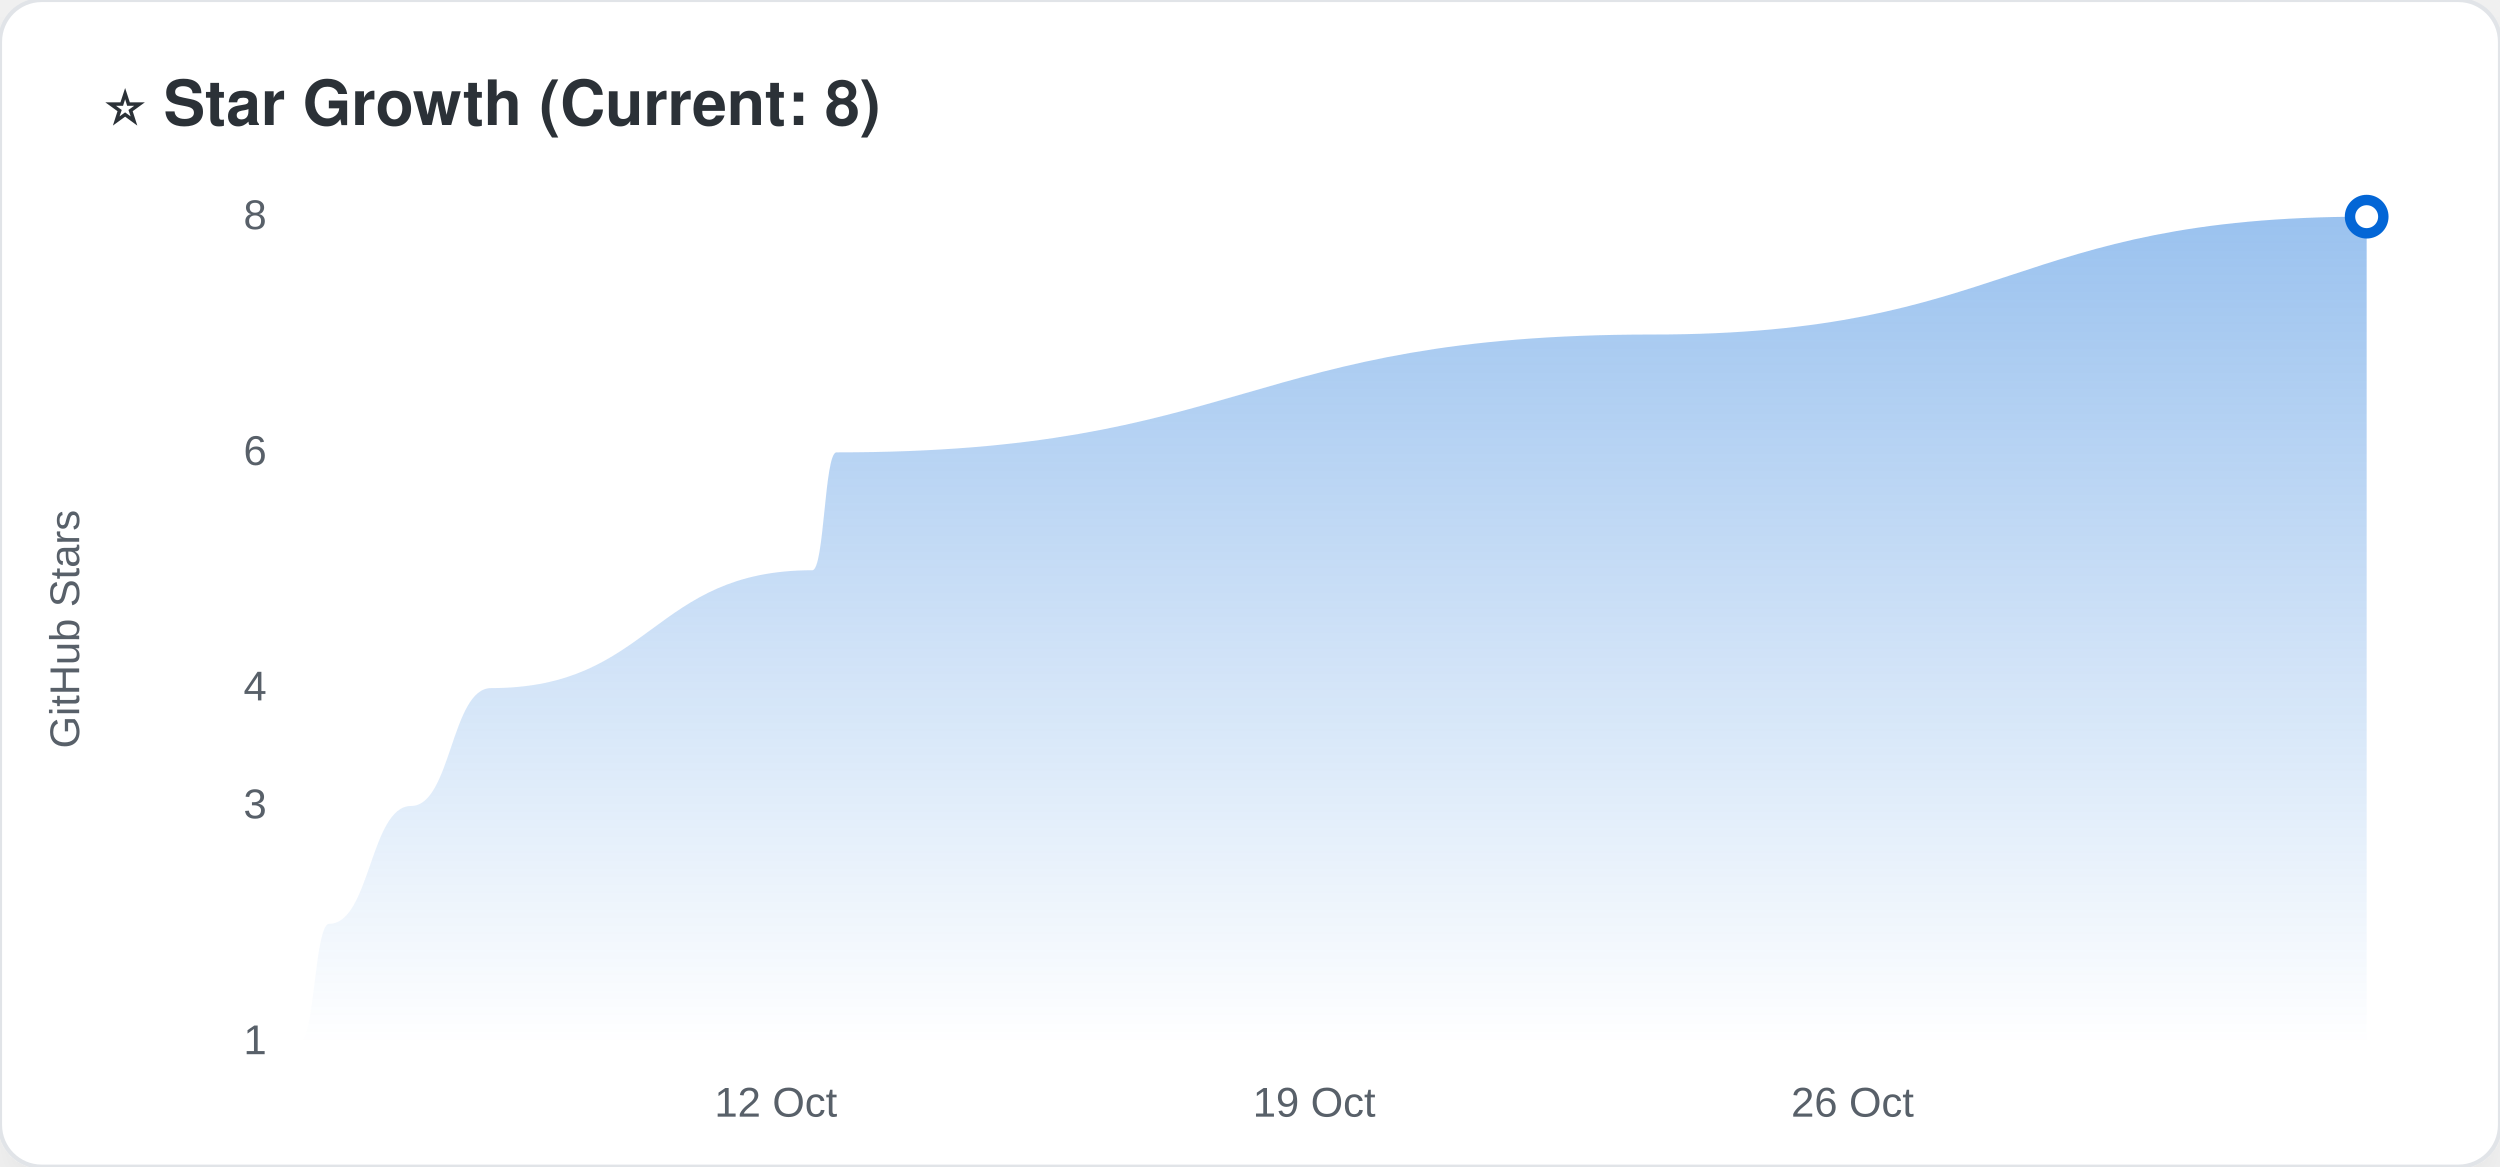
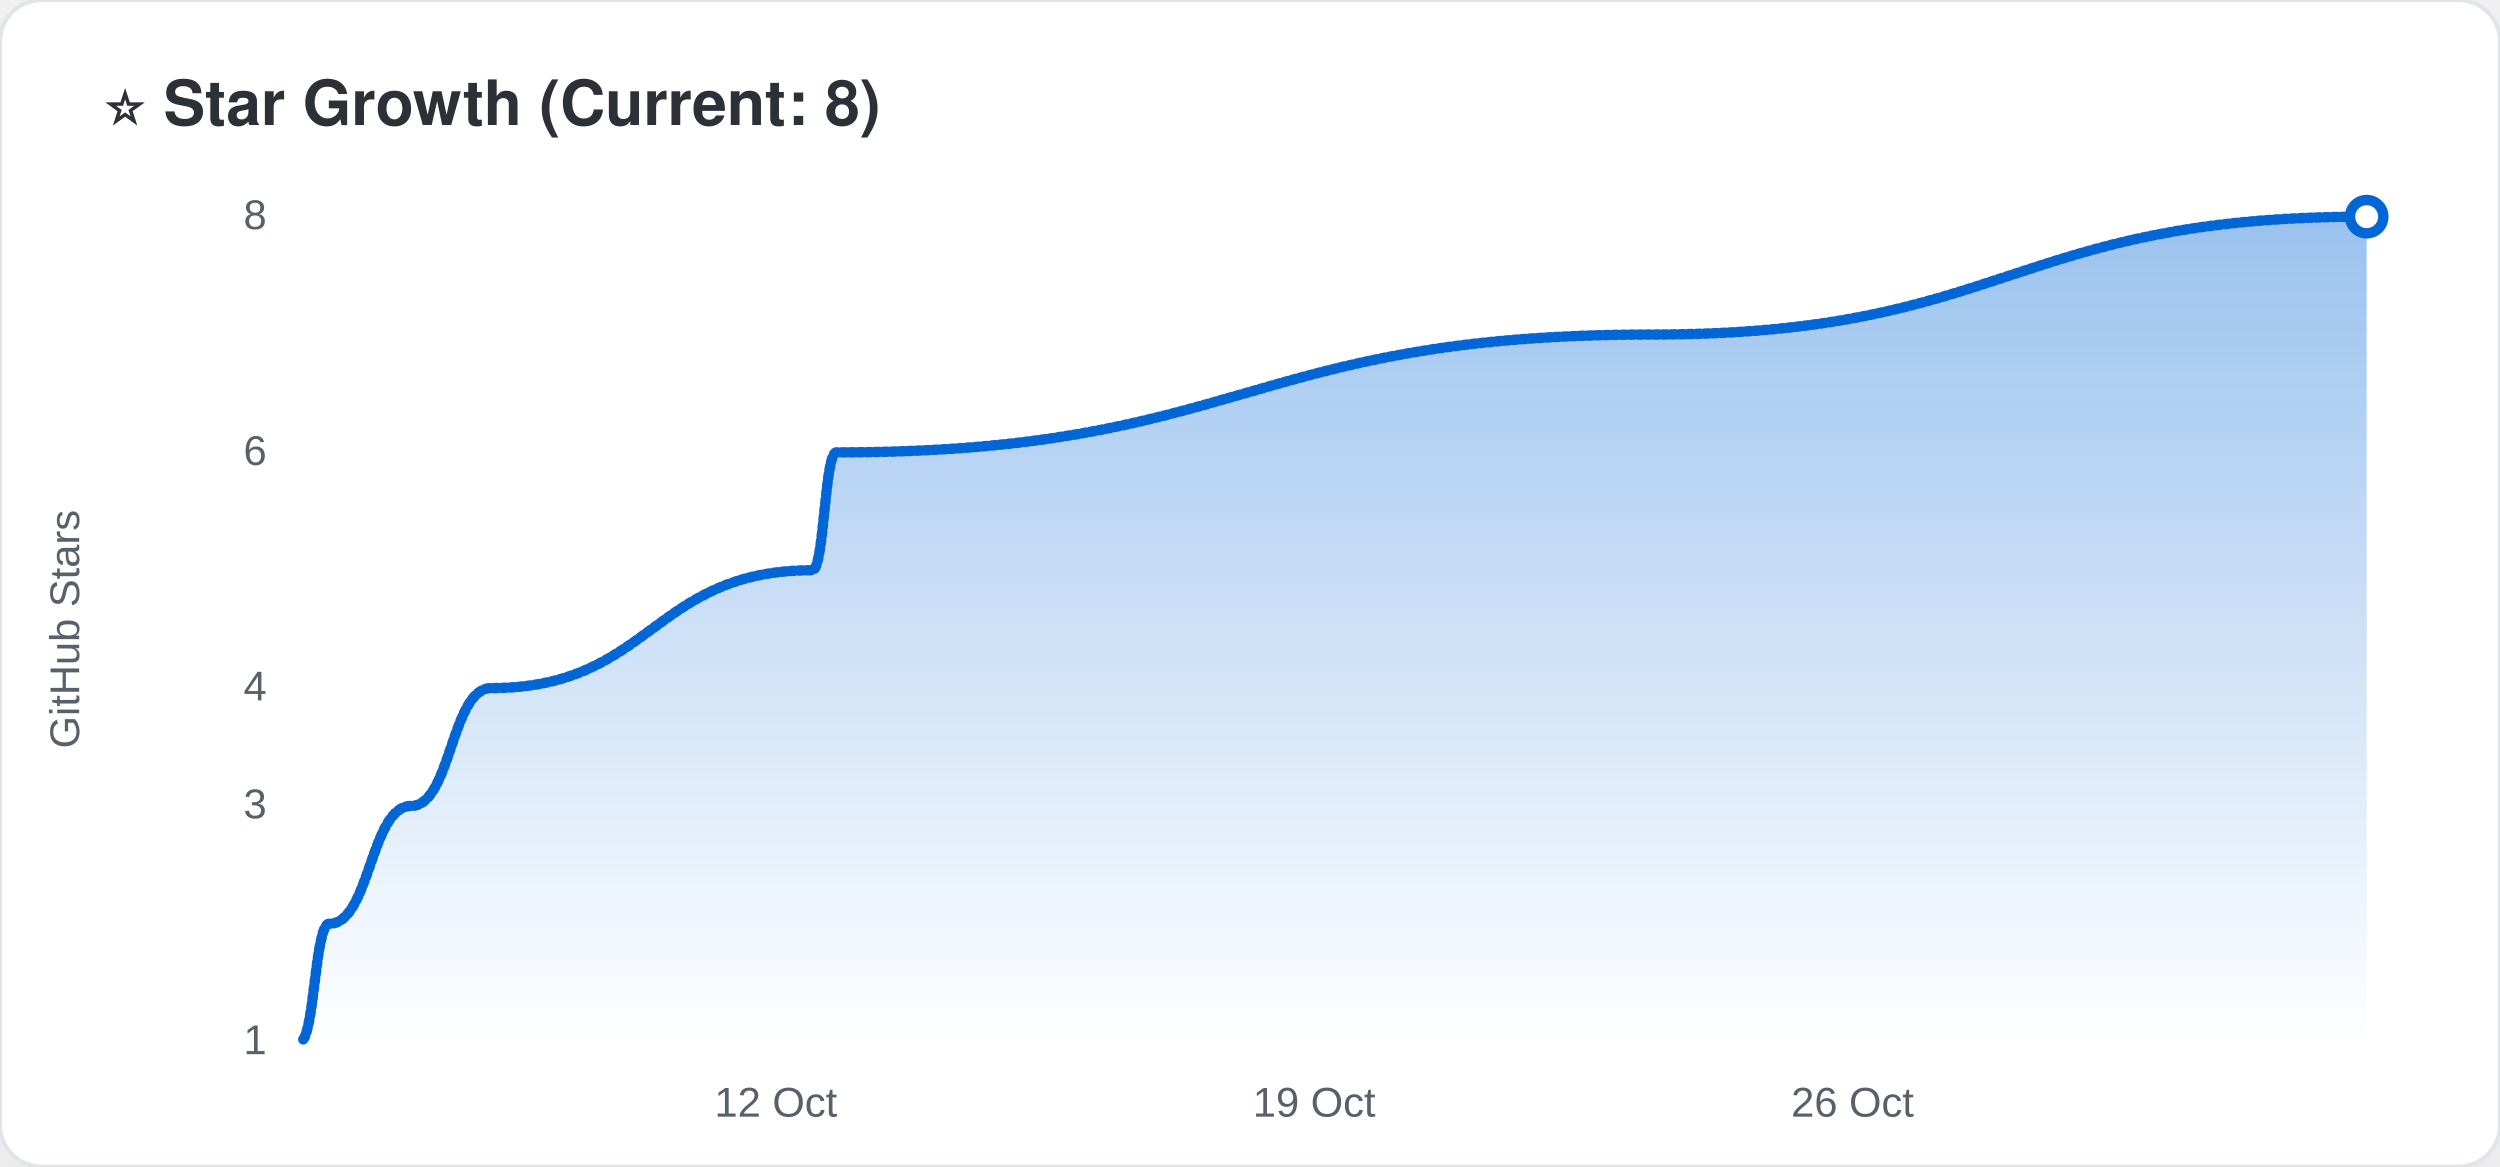
<svg xmlns="http://www.w3.org/2000/svg" width="750" height="350" viewBox="0 0 600 280">
  <style>
        .bg { fill: #ffffff; stroke: #e1e4e8; }
        .text-title { fill: #2b3137; font-weight: 600; font-size: 15px; }
        .axis-label { fill: #586069; font-size: 10px; }
        .chart-line { stroke: #0366d6; fill: none; }
        .chart-dot { fill: #ffffff; stroke: #0366d6; }
        .grad-start { stop-color: #0366d6; stop-opacity: 0.4; }
        .grad-end { stop-color: #0366d6; stop-opacity: 0.0; }

        @media (prefers-color-scheme: dark) {
          .bg { fill: #0d1117; stroke: #30363d; }
          .text-title { fill: #c9d1d9; }
          .axis-label { fill: #a5adba; }
          .chart-line { stroke: #58a6ff; }
          .chart-dot { fill: #0d1117; stroke: #58a6ff; }
          .grad-start { stop-color: #58a6ff; stop-opacity: 0.3; }
          .grad-end { stop-color: #58a6ff; stop-opacity: 0.0; }
        }

        @keyframes pulse {
          0% { r: 4; stroke-width: 2.5; }
          50% { r: 5.5; stroke-width: 4; stroke-opacity: 0.6; }
          100% { r: 4; stroke-width: 2.5; }
        }
        .dot-pulse { animation: pulse 2s infinite; }
        @keyframes draw {
-           from { stroke-dashoffset: 1000; }
+           from { stroke-dashoffset: 1; }
          to { stroke-dashoffset: 0; }
        }
        .animated-line {
-           stroke-dasharray: 1000;
-           stroke-dashoffset: 1000;
+           stroke-dasharray: 1;
+           stroke-dashoffset: 1;
          animation: draw 1.5s ease-out forwards;
        }
      </style>
  <defs>
    <filter id="shadow2" x="-5%" y="-5%" width="110%" height="110%">
      <feDropShadow dx="0" dy="4" stdDeviation="5" flood-opacity="0.05" />
    </filter>
    <linearGradient id="fillGrad" x1="0" y1="0" x2="0" y2="1">
      <stop offset="0%" class="grad-start" />
      <stop offset="100%" class="grad-end" />
    </linearGradient>
  </defs>
  <rect class="bg" width="600" height="280" rx="10" filter="url(#shadow2)" stroke-width="1" />
  <g font-family="-apple-system,BlinkMacSystemFont,'Segoe UI',Helvetica,Arial,sans-serif">
    <text x="25" y="30" class="text-title">⭐ Star Growth (Current: 8)</text>
  </g>
  <path fill="url(#fillGrad)" d="M 72.0,250.0 C 75.503,250.0 75.503,221.714 79.006,221.714 C 88.843,221.714 88.843,193.429 98.68,193.429 C 108.27,193.429 108.27,165.143 117.86,165.143 C 156.409,165.143 156.409,136.857 194.957,136.857 C 197.852,136.857 197.852,108.571 200.747,108.571 C 298.658,108.571 298.658,80.286 396.569,80.286 C 482.285,80.286 482.285,52.0 568.0,52.0 L 568.0,250 L 72.0,250 Z" />
  <g class="axis-label" font-family="Arial,sans-serif">
    <text transform="translate(19 151) rotate(-90)" text-anchor="middle">GitHub Stars</text>
    <text x="64" y="253.0" text-anchor="end">1</text>
    <text x="64" y="196.4" text-anchor="end">3</text>
    <text x="64" y="168.1" text-anchor="end">4</text>
    <text x="64" y="111.6" text-anchor="end">6</text>
    <text x="64" y="55.0" text-anchor="end">8</text>
    <text x="186.2" y="268" text-anchor="middle">12 Oct</text>
    <text x="315.4" y="268" text-anchor="middle">19 Oct</text>
    <text x="444.6" y="268" text-anchor="middle">26 Oct</text>
  </g>
-   <path d="M 72.0,250.0 C 75.503,250.0 75.503,221.714 79.006,221.714 C 88.843,221.714 88.843,193.429 98.68,193.429 C 108.27,193.429 108.27,165.143 117.86,165.143 C 156.409,165.143 156.409,136.857 194.957,136.857 C 197.852,136.857 197.852,108.571 200.747,108.571 C 298.658,108.571 298.658,80.286 396.569,80.286 C 482.285,80.286 482.285,52.0 568.0,52.0" class="chart-line animated-line" stroke-width="2.5" stroke-linecap="round" stroke-linejoin="round" />
+   <path d="M 72.0,250.0 C 75.503,250.0 75.503,221.714 79.006,221.714 C 88.843,221.714 88.843,193.429 98.68,193.429 C 108.27,193.429 108.27,165.143 117.86,165.143 C 156.409,165.143 156.409,136.857 194.957,136.857 C 197.852,136.857 197.852,108.571 200.747,108.571 C 298.658,108.571 298.658,80.286 396.569,80.286 C 482.285,80.286 482.285,52.0 568.0,52.0" pathLength="1" class="chart-line animated-line" stroke-width="2.5" stroke-linecap="round" stroke-linejoin="round" />
  <circle cx="568.0" cy="52.0" r="4" class="chart-dot dot-pulse" stroke-width="2.5" />
</svg>
